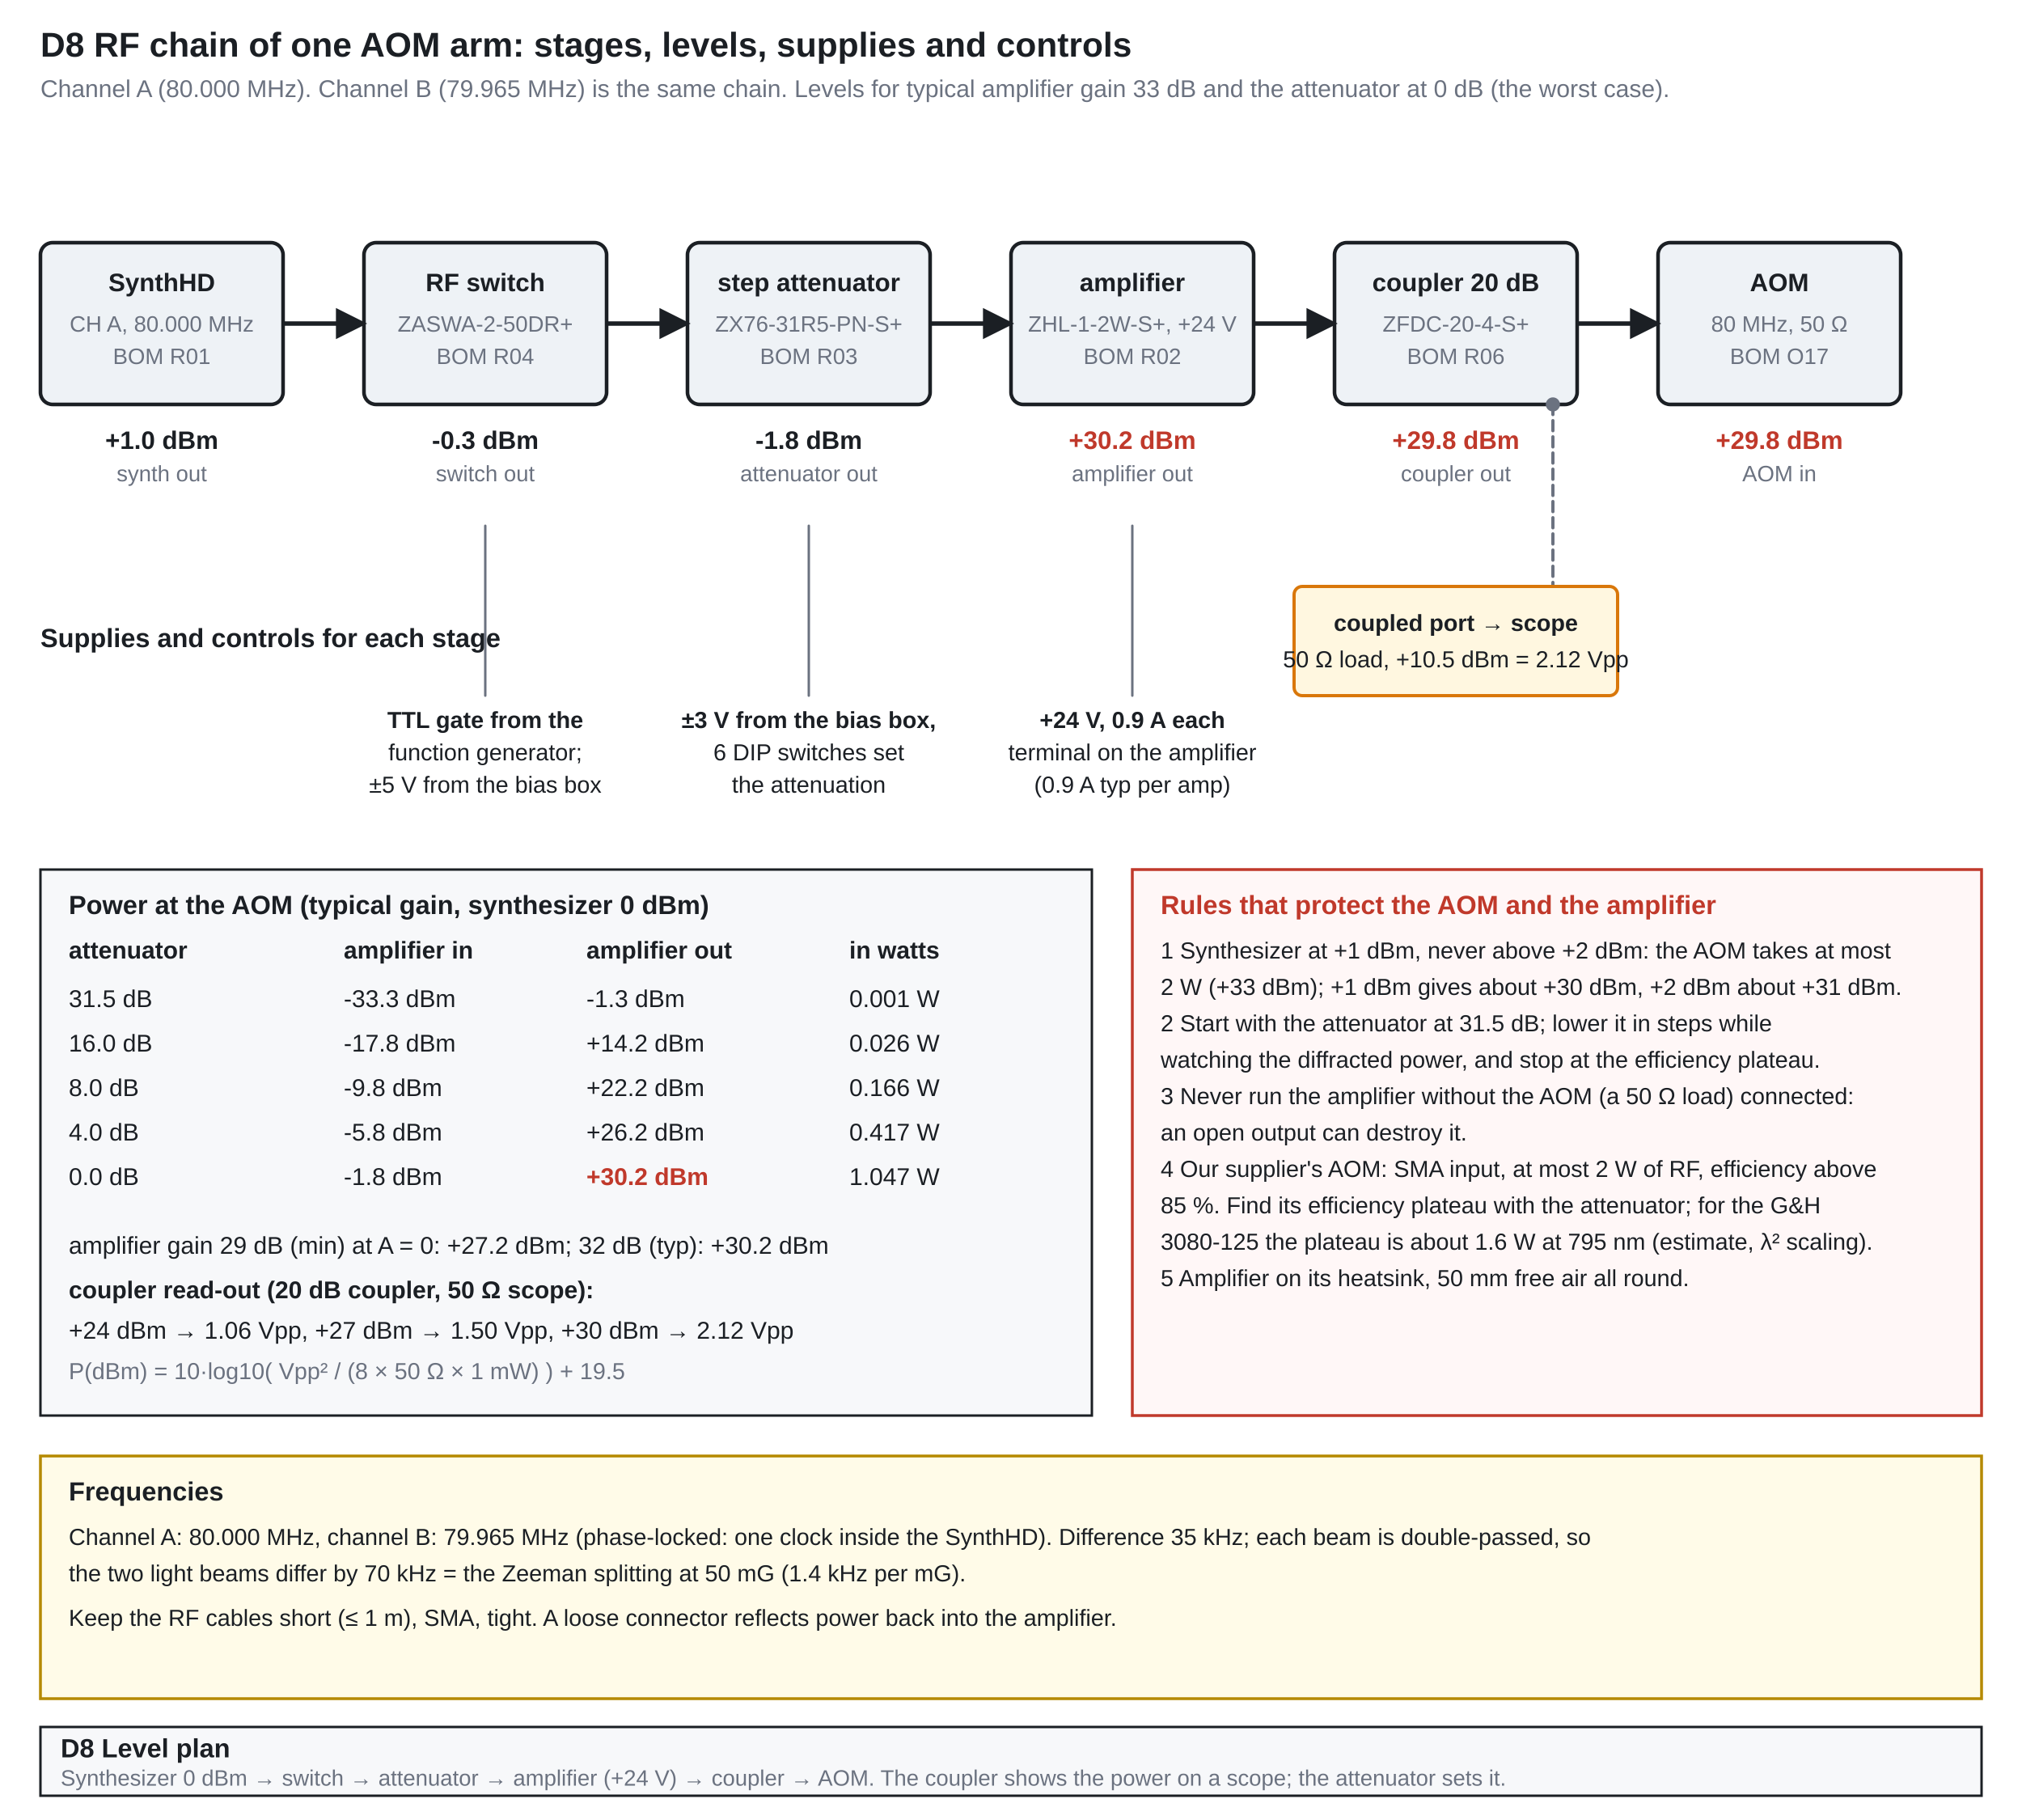
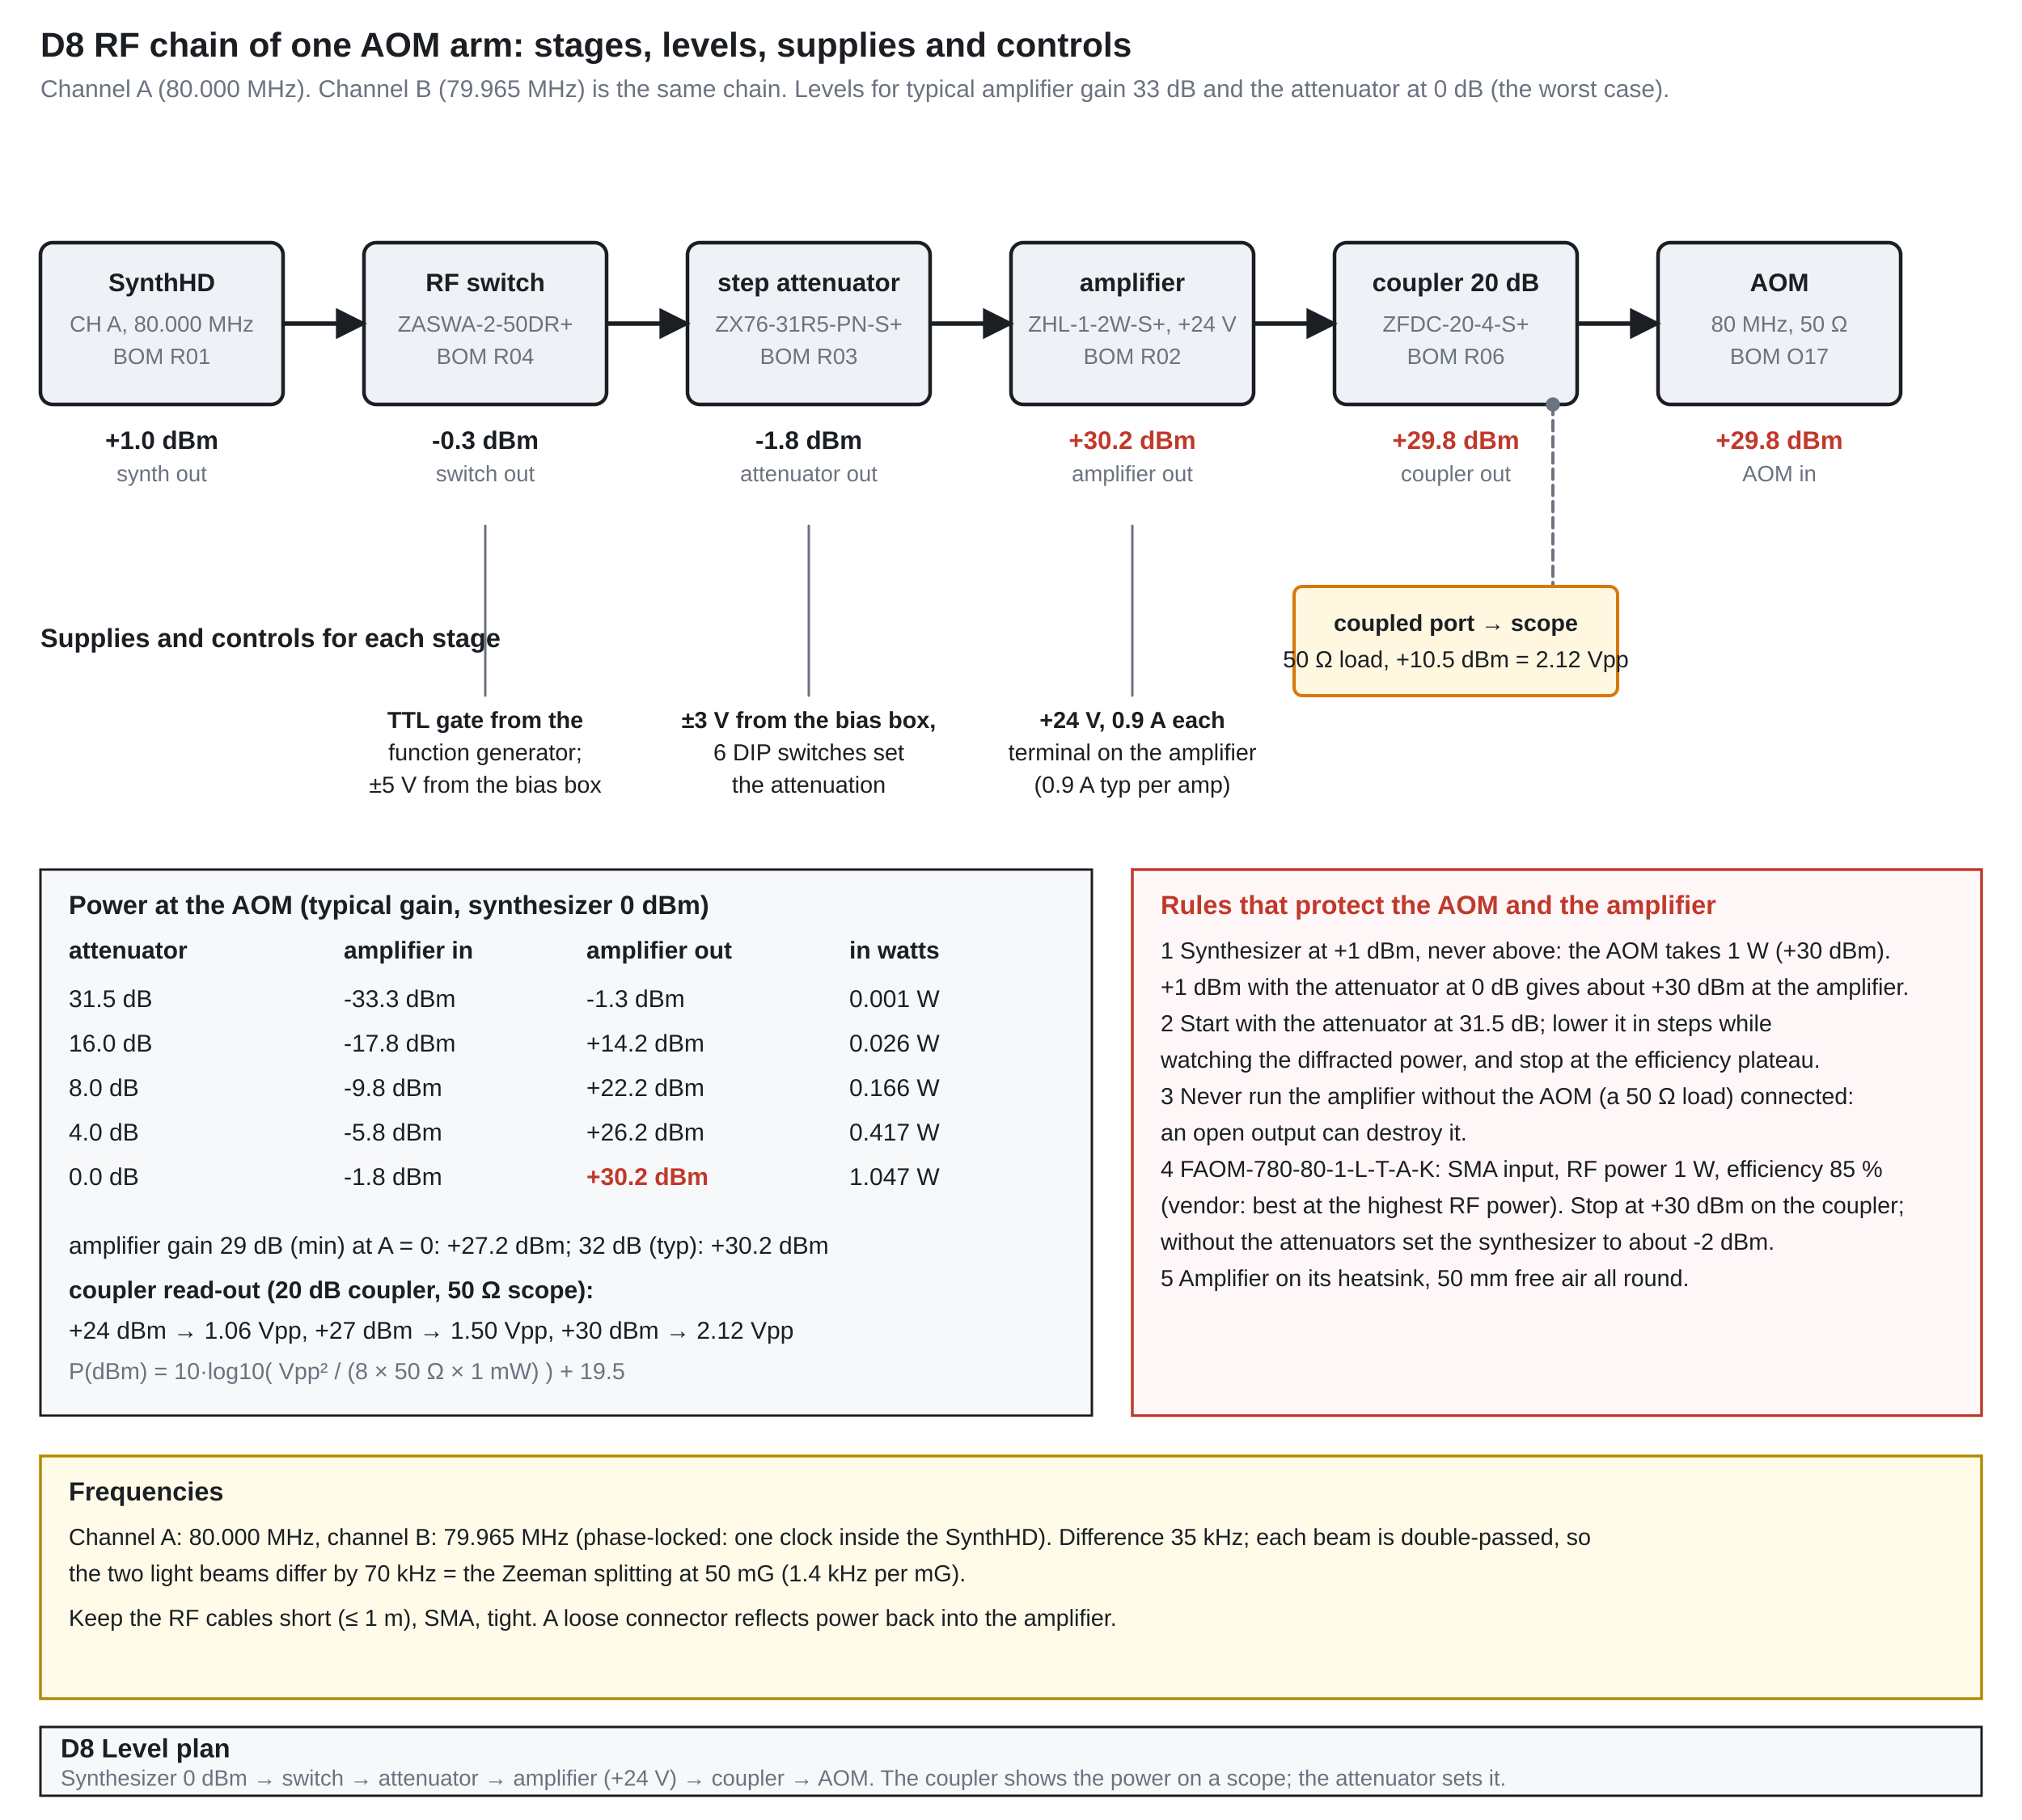
<svg xmlns="http://www.w3.org/2000/svg" viewBox="0 0 1000 900" role="img" aria-labelledby="t d" font-family="Segoe UI, Arial, Helvetica, sans-serif">
  <defs>
    <pattern id="hatch" width="6" height="6" patternUnits="userSpaceOnUse" patternTransform="rotate(45)">
      <line x1="0" y1="0" x2="0" y2="6" stroke="#555" stroke-width="1" />
    </pattern>
    <pattern id="hatchf" width="4" height="4" patternUnits="userSpaceOnUse" patternTransform="rotate(-45)">
      <line x1="0" y1="0" x2="0" y2="4" stroke="#888" stroke-width="0.8" />
    </pattern>
    <pattern id="dots" width="5" height="5" patternUnits="userSpaceOnUse">
      <circle cx="2" cy="2" r="0.8" fill="#999" />
    </pattern>
    <marker id="arr" viewBox="0 0 10 10" refX="9" refY="5" markerWidth="7" markerHeight="7" orient="auto-start-reverse">
      <path d="M0 0 L10 5 L0 10 z" fill="#1b1f24" />
    </marker>
    <marker id="arrg" viewBox="0 0 10 10" refX="9" refY="5" markerWidth="7" markerHeight="7" orient="auto-start-reverse">
      <path d="M0 0 L10 5 L0 10 z" fill="#6b7280" />
    </marker>
  </defs>
  <rect width="1000" height="900" fill="#ffffff" />
  <text x="20.00" y="28.00" font-size="17" text-anchor="start" fill="#1b1f24" font-weight="700">D8  RF chain of one AOM arm: stages, levels, supplies and controls</text>
  <text x="20.00" y="48.00" font-size="12" text-anchor="start" fill="#6b7280">Channel A (80.000 MHz). Channel B (79.965 MHz) is the same chain. Levels for typical amplifier gain 33 dB and the attenuator at 0 dB (the worst case).</text>
  <rect x="20.00" y="120.00" width="120.00" height="80.00" rx="6" fill="#eef2f6" stroke="#1b1f24" stroke-width="1.8" />
  <text x="80.00" y="144.00" font-size="12.5" text-anchor="middle" fill="#1b1f24" font-weight="700">SynthHD</text>
  <text x="80.00" y="164.00" font-size="11" text-anchor="middle" fill="#6b7280">CH A, 80.000 MHz</text>
  <text x="80.00" y="180.00" font-size="11" text-anchor="middle" fill="#6b7280">BOM R01</text>
  <rect x="180.00" y="120.00" width="120.00" height="80.00" rx="6" fill="#eef2f6" stroke="#1b1f24" stroke-width="1.8" />
  <text x="240.00" y="144.00" font-size="12.5" text-anchor="middle" fill="#1b1f24" font-weight="700">RF switch</text>
  <text x="240.00" y="164.00" font-size="11" text-anchor="middle" fill="#6b7280">ZASWA-2-50DR+</text>
  <text x="240.00" y="180.00" font-size="11" text-anchor="middle" fill="#6b7280">BOM R04</text>
  <rect x="340.00" y="120.00" width="120.00" height="80.00" rx="6" fill="#eef2f6" stroke="#1b1f24" stroke-width="1.8" />
  <text x="400.00" y="144.00" font-size="12.5" text-anchor="middle" fill="#1b1f24" font-weight="700">step attenuator</text>
  <text x="400.00" y="164.00" font-size="11" text-anchor="middle" fill="#6b7280">ZX76-31R5-PN-S+</text>
  <text x="400.00" y="180.00" font-size="11" text-anchor="middle" fill="#6b7280">BOM R03</text>
  <rect x="500.00" y="120.00" width="120.00" height="80.00" rx="6" fill="#eef2f6" stroke="#1b1f24" stroke-width="1.8" />
  <text x="560.00" y="144.00" font-size="12.5" text-anchor="middle" fill="#1b1f24" font-weight="700">amplifier</text>
  <text x="560.00" y="164.00" font-size="11" text-anchor="middle" fill="#6b7280">ZHL-1-2W-S+, +24 V</text>
  <text x="560.00" y="180.00" font-size="11" text-anchor="middle" fill="#6b7280">BOM R02</text>
  <rect x="660.00" y="120.00" width="120.00" height="80.00" rx="6" fill="#eef2f6" stroke="#1b1f24" stroke-width="1.8" />
  <text x="720.00" y="144.00" font-size="12.5" text-anchor="middle" fill="#1b1f24" font-weight="700">coupler 20 dB</text>
  <text x="720.00" y="164.00" font-size="11" text-anchor="middle" fill="#6b7280">ZFDC-20-4-S+</text>
  <text x="720.00" y="180.00" font-size="11" text-anchor="middle" fill="#6b7280">BOM R06</text>
  <rect x="820.00" y="120.00" width="120.00" height="80.00" rx="6" fill="#eef2f6" stroke="#1b1f24" stroke-width="1.8" />
  <text x="880.00" y="144.00" font-size="12.5" text-anchor="middle" fill="#1b1f24" font-weight="700">AOM</text>
  <text x="880.00" y="164.00" font-size="11" text-anchor="middle" fill="#6b7280">80 MHz, 50 Ω</text>
  <text x="880.00" y="180.00" font-size="11" text-anchor="middle" fill="#6b7280">BOM O17</text>
  <line x1="140.0" y1="160.0" x2="180.0" y2="160.0" stroke="#1b1f24" stroke-width="2.2" marker-end="url(#arr)" />
  <line x1="300.0" y1="160.0" x2="340.0" y2="160.0" stroke="#1b1f24" stroke-width="2.2" marker-end="url(#arr)" />
  <line x1="460.0" y1="160.0" x2="500.0" y2="160.0" stroke="#1b1f24" stroke-width="2.2" marker-end="url(#arr)" />
  <line x1="620.0" y1="160.0" x2="660.0" y2="160.0" stroke="#1b1f24" stroke-width="2.2" marker-end="url(#arr)" />
  <line x1="780.0" y1="160.0" x2="820.0" y2="160.0" stroke="#1b1f24" stroke-width="2.2" marker-end="url(#arr)" />
  <text x="80.00" y="222.00" font-size="12.5" text-anchor="middle" fill="#1b1f24" font-weight="700">+1.0 dBm</text>
  <text x="80.00" y="238.00" font-size="11" text-anchor="middle" fill="#6b7280">synth out</text>
  <text x="240.00" y="222.00" font-size="12.5" text-anchor="middle" fill="#1b1f24" font-weight="700">-0.3 dBm</text>
  <text x="240.00" y="238.00" font-size="11" text-anchor="middle" fill="#6b7280">switch out</text>
  <text x="400.00" y="222.00" font-size="12.5" text-anchor="middle" fill="#1b1f24" font-weight="700">-1.8 dBm</text>
  <text x="400.00" y="238.00" font-size="11" text-anchor="middle" fill="#6b7280">attenuator out</text>
  <text x="560.00" y="222.00" font-size="12.5" text-anchor="middle" fill="#c0392b" font-weight="700">+30.2 dBm</text>
  <text x="560.00" y="238.00" font-size="11" text-anchor="middle" fill="#6b7280">amplifier out</text>
  <text x="720.00" y="222.00" font-size="12.5" text-anchor="middle" fill="#c0392b" font-weight="700">+29.8 dBm</text>
  <text x="720.00" y="238.00" font-size="11" text-anchor="middle" fill="#6b7280">coupler out</text>
  <text x="880.00" y="222.00" font-size="12.5" text-anchor="middle" fill="#c0392b" font-weight="700">+29.8 dBm</text>
  <text x="880.00" y="238.00" font-size="11" text-anchor="middle" fill="#6b7280">AOM in</text>
  <line x1="768.00" y1="200.00" x2="768.00" y2="290.00" stroke="#6b7280" stroke-width="1.6" stroke-dasharray="5 3" stroke-linecap="round" />
  <circle cx="768.00" cy="200.00" r="3.5" fill="#6b7280" />
  <rect x="640.00" y="290.00" width="160.00" height="54.00" rx="4" fill="#fff7e0" stroke="#d9770a" stroke-width="1.6" />
  <text x="720.00" y="312.00" font-size="11.5" text-anchor="middle" fill="#1b1f24" font-weight="700">coupled port → scope</text>
  <text x="720.00" y="330.00" font-size="11.5" text-anchor="middle" fill="#1b1f24">50 Ω load, +10.5 dBm = 2.12 Vpp</text>
  <text x="20.00" y="320.00" font-size="13" text-anchor="start" fill="#1b1f24" font-weight="700">Supplies and controls for each stage</text>
  <line x1="240.00" y1="344.00" x2="240.00" y2="260.00" stroke="#6b7280" stroke-width="1.2" stroke-linecap="round" />
  <text x="240.00" y="360.00" font-size="11.5" text-anchor="middle" fill="#1b1f24" font-weight="700">TTL gate from the</text>
  <text x="240.00" y="376.00" font-size="11.5" text-anchor="middle" fill="#1b1f24">function generator;</text>
  <text x="240.00" y="392.00" font-size="11.5" text-anchor="middle" fill="#1b1f24">±5 V from the bias box</text>
  <line x1="400.00" y1="344.00" x2="400.00" y2="260.00" stroke="#6b7280" stroke-width="1.2" stroke-linecap="round" />
  <text x="400.00" y="360.00" font-size="11.5" text-anchor="middle" fill="#1b1f24" font-weight="700">±3 V from the bias box,</text>
  <text x="400.00" y="376.00" font-size="11.5" text-anchor="middle" fill="#1b1f24">6 DIP switches set</text>
  <text x="400.00" y="392.00" font-size="11.5" text-anchor="middle" fill="#1b1f24">the attenuation</text>
  <line x1="560.00" y1="344.00" x2="560.00" y2="260.00" stroke="#6b7280" stroke-width="1.2" stroke-linecap="round" />
  <text x="560.00" y="360.00" font-size="11.5" text-anchor="middle" fill="#1b1f24" font-weight="700">+24 V, 0.9 A each</text>
  <text x="560.00" y="376.00" font-size="11.5" text-anchor="middle" fill="#1b1f24">terminal on the amplifier</text>
  <text x="560.00" y="392.00" font-size="11.5" text-anchor="middle" fill="#1b1f24">(0.9 A typ per amp)</text>
  <rect x="20.00" y="430.00" width="520.00" height="270.00" rx="0" fill="#f7f8fa" stroke="#1b1f24" stroke-width="1.2" />
  <text x="34.00" y="452.00" font-size="13" text-anchor="start" fill="#1b1f24" font-weight="700">Power at the AOM (typical gain, synthesizer 0 dBm)</text>
  <text x="34.00" y="474.00" font-size="12" text-anchor="start" fill="#1b1f24" font-weight="700">attenuator</text>
  <text x="170.00" y="474.00" font-size="12" text-anchor="start" fill="#1b1f24" font-weight="700">amplifier in</text>
  <text x="290.00" y="474.00" font-size="12" text-anchor="start" fill="#1b1f24" font-weight="700">amplifier out</text>
  <text x="420.00" y="474.00" font-size="12" text-anchor="start" fill="#1b1f24" font-weight="700">in watts</text>
  <text x="34.00" y="498.00" font-size="12" text-anchor="start" fill="#1b1f24">31.5 dB</text>
  <text x="170.00" y="498.00" font-size="12" text-anchor="start" fill="#1b1f24">-33.3 dBm</text>
  <text x="290.00" y="498.00" font-size="12" text-anchor="start" fill="#1b1f24">-1.3 dBm</text>
  <text x="420.00" y="498.00" font-size="12" text-anchor="start" fill="#1b1f24">0.001 W</text>
  <text x="34.00" y="520.00" font-size="12" text-anchor="start" fill="#1b1f24">16.0 dB</text>
  <text x="170.00" y="520.00" font-size="12" text-anchor="start" fill="#1b1f24">-17.8 dBm</text>
  <text x="290.00" y="520.00" font-size="12" text-anchor="start" fill="#1b1f24">+14.2 dBm</text>
  <text x="420.00" y="520.00" font-size="12" text-anchor="start" fill="#1b1f24">0.026 W</text>
  <text x="34.00" y="542.00" font-size="12" text-anchor="start" fill="#1b1f24">8.0 dB</text>
  <text x="170.00" y="542.00" font-size="12" text-anchor="start" fill="#1b1f24">-9.8 dBm</text>
  <text x="290.00" y="542.00" font-size="12" text-anchor="start" fill="#1b1f24">+22.2 dBm</text>
  <text x="420.00" y="542.00" font-size="12" text-anchor="start" fill="#1b1f24">0.166 W</text>
  <text x="34.00" y="564.00" font-size="12" text-anchor="start" fill="#1b1f24">4.0 dB</text>
  <text x="170.00" y="564.00" font-size="12" text-anchor="start" fill="#1b1f24">-5.8 dBm</text>
  <text x="290.00" y="564.00" font-size="12" text-anchor="start" fill="#1b1f24">+26.2 dBm</text>
  <text x="420.00" y="564.00" font-size="12" text-anchor="start" fill="#1b1f24">0.417 W</text>
  <text x="34.00" y="586.00" font-size="12" text-anchor="start" fill="#1b1f24">0.0 dB</text>
  <text x="170.00" y="586.00" font-size="12" text-anchor="start" fill="#1b1f24">-1.8 dBm</text>
  <text x="290.00" y="586.00" font-size="12" text-anchor="start" fill="#c0392b" font-weight="700">+30.2 dBm</text>
  <text x="420.00" y="586.00" font-size="12" text-anchor="start" fill="#1b1f24">1.047 W</text>
  <text x="34.00" y="620.00" font-size="12" text-anchor="start" fill="#1b1f24">amplifier gain 29 dB (min) at A = 0:  +27.2 dBm;   32 dB (typ):  +30.2 dBm</text>
  <text x="34.00" y="642.00" font-size="12" text-anchor="start" fill="#1b1f24" font-weight="700">coupler read-out (20 dB coupler, 50 Ω scope):</text>
  <text x="34.00" y="662.00" font-size="12" text-anchor="start" fill="#1b1f24">  +24 dBm → 1.06 Vpp,   +27 dBm → 1.50 Vpp,   +30 dBm → 2.12 Vpp</text>
  <text x="34.00" y="682.00" font-size="11.5" text-anchor="start" fill="#6b7280">P(dBm) = 10·log10( Vpp² / (8 × 50 Ω × 1 mW) ) + 19.5</text>
  <rect x="560.00" y="430.00" width="420.00" height="270.00" rx="0" fill="#fff7f7" stroke="#c0392b" stroke-width="1.4" />
  <text x="574.00" y="452.00" font-size="13" text-anchor="start" fill="#c0392b" font-weight="700">Rules that protect the AOM and the amplifier</text>
-   <text x="574.00" y="474.00" font-size="11.5" text-anchor="start" fill="#1b1f24">1  Synthesizer at +1 dBm, never above +2 dBm: the AOM takes at most</text>
-   <text x="574.00" y="492.00" font-size="11.5" text-anchor="start" fill="#1b1f24">    2 W (+33 dBm); +1 dBm gives about +30 dBm, +2 dBm about +31 dBm.</text>
+   <text x="574.00" y="474.00" font-size="11.5" text-anchor="start" fill="#1b1f24">1  Synthesizer at +1 dBm, never above: the AOM takes 1 W (+30 dBm).</text>
+   <text x="574.00" y="492.00" font-size="11.5" text-anchor="start" fill="#1b1f24">    +1 dBm with the attenuator at 0 dB gives about +30 dBm at the amplifier.</text>
  <text x="574.00" y="510.00" font-size="11.5" text-anchor="start" fill="#1b1f24">2  Start with the attenuator at 31.5 dB; lower it in steps while</text>
  <text x="574.00" y="528.00" font-size="11.5" text-anchor="start" fill="#1b1f24">    watching the diffracted power, and stop at the efficiency plateau.</text>
  <text x="574.00" y="546.00" font-size="11.5" text-anchor="start" fill="#1b1f24">3  Never run the amplifier without the AOM (a 50 Ω load) connected:</text>
  <text x="574.00" y="564.00" font-size="11.5" text-anchor="start" fill="#1b1f24">    an open output can destroy it.</text>
-   <text x="574.00" y="582.00" font-size="11.5" text-anchor="start" fill="#1b1f24">4  Our supplier's AOM: SMA input, at most 2 W of RF, efficiency above</text>
-   <text x="574.00" y="600.00" font-size="11.5" text-anchor="start" fill="#1b1f24">    85 %. Find its efficiency plateau with the attenuator; for the G&amp;H</text>
-   <text x="574.00" y="618.00" font-size="11.5" text-anchor="start" fill="#1b1f24">    3080-125 the plateau is about 1.6 W at 795 nm (estimate, λ² scaling).</text>
+   <text x="574.00" y="582.00" font-size="11.5" text-anchor="start" fill="#1b1f24">4  FAOM-780-80-1-L-T-A-K: SMA input, RF power 1 W, efficiency 85 %</text>
+   <text x="574.00" y="600.00" font-size="11.5" text-anchor="start" fill="#1b1f24">    (vendor: best at the highest RF power). Stop at +30 dBm on the coupler;</text>
+   <text x="574.00" y="618.00" font-size="11.5" text-anchor="start" fill="#1b1f24">    without the attenuators set the synthesizer to about -2 dBm.</text>
  <text x="574.00" y="636.00" font-size="11.5" text-anchor="start" fill="#1b1f24">5  Amplifier on its heatsink, 50 mm free air all round.</text>
  <rect x="20.00" y="720.00" width="960.00" height="120.00" rx="0" fill="#fffbe8" stroke="#b58900" stroke-width="1.4" />
  <text x="34.00" y="742.00" font-size="13" text-anchor="start" fill="#1b1f24" font-weight="700">Frequencies</text>
  <text x="34.00" y="764.00" font-size="11.5" text-anchor="start" fill="#1b1f24">Channel A: 80.000 MHz, channel B: 79.965 MHz (phase-locked: one clock inside the SynthHD). Difference 35 kHz; each beam is double-passed, so</text>
  <text x="34.00" y="782.00" font-size="11.5" text-anchor="start" fill="#1b1f24">the two light beams differ by 70 kHz = the Zeeman splitting at 50 mG (1.4 kHz per mG).</text>
  <text x="34.00" y="804.00" font-size="11.5" text-anchor="start" fill="#1b1f24">Keep the RF cables short (≤ 1 m), SMA, tight. A loose connector reflects power back into the amplifier.</text>
  <rect x="20.00" y="854.00" width="960.00" height="34.00" rx="0" fill="#f7f8fa" stroke="#1b1f24" stroke-width="1.2" />
  <text x="30.00" y="869.00" font-size="13" text-anchor="start" fill="#1b1f24" font-weight="700">D8  Level plan</text>
  <text x="30.00" y="883.00" font-size="11" text-anchor="start" fill="#6b7280">Synthesizer 0 dBm → switch → attenuator → amplifier (+24 V) → coupler → AOM. The coupler shows the power on a scope; the attenuator sets it.</text>
</svg>
